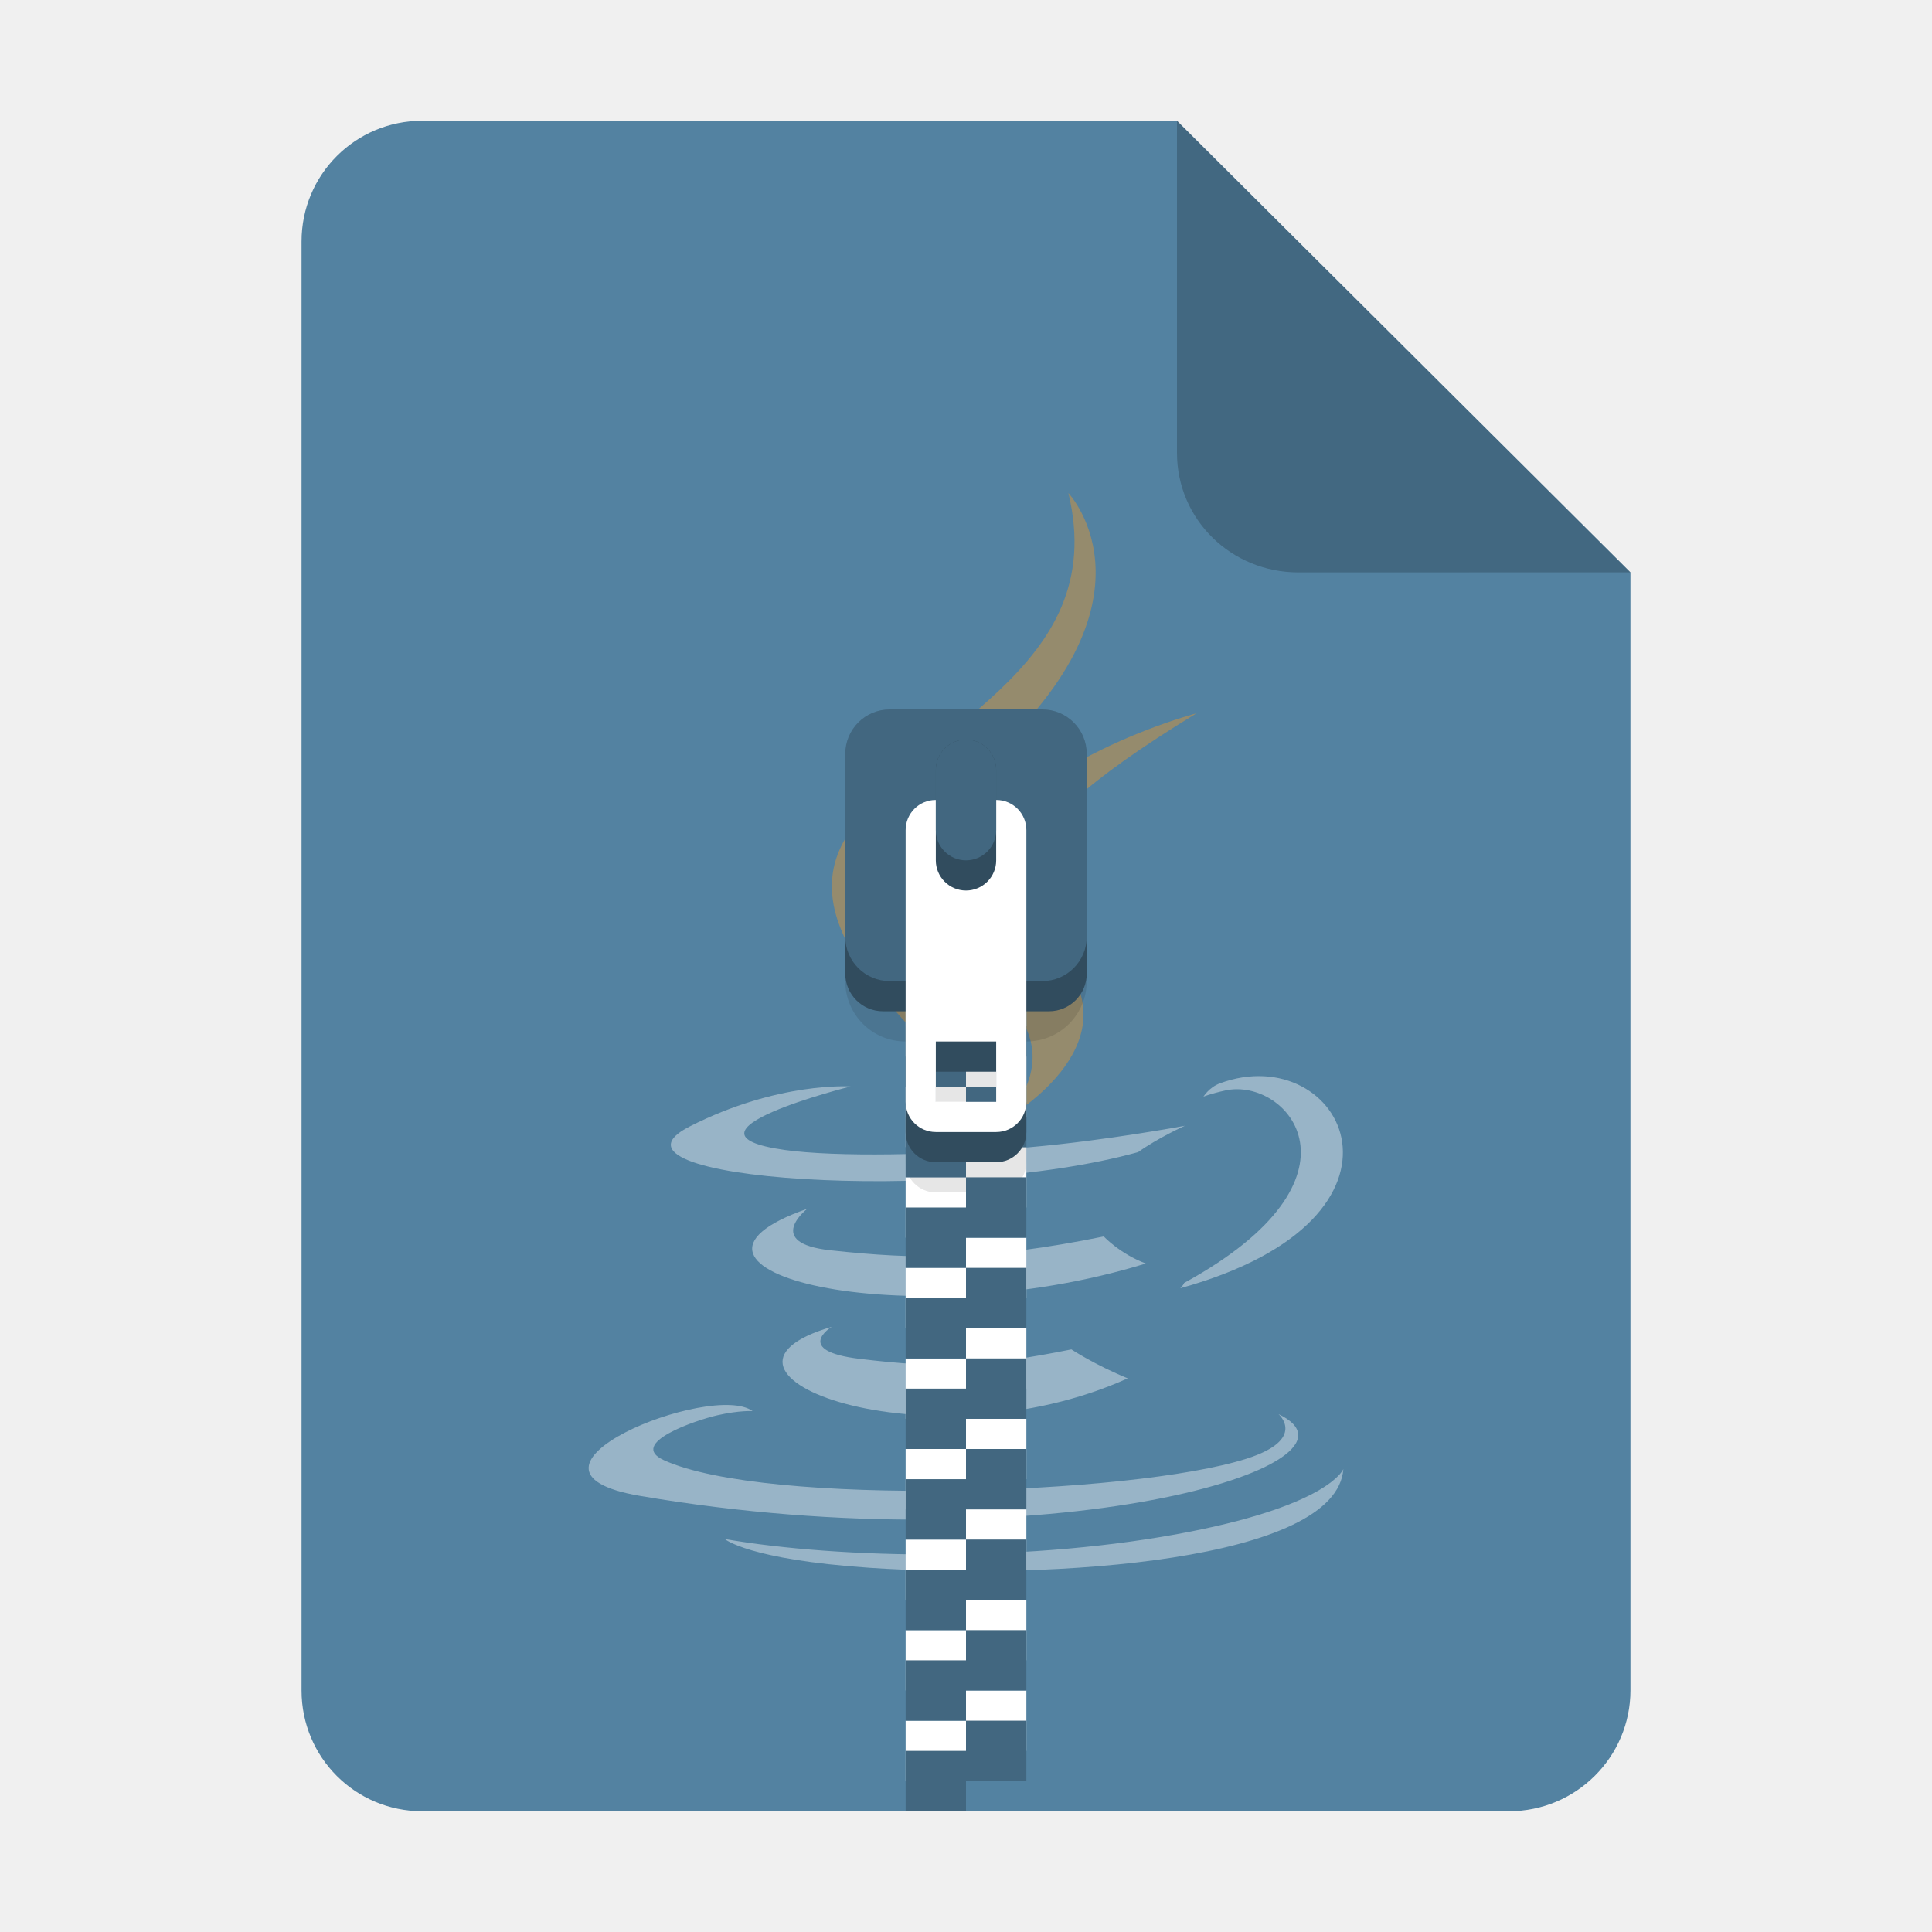
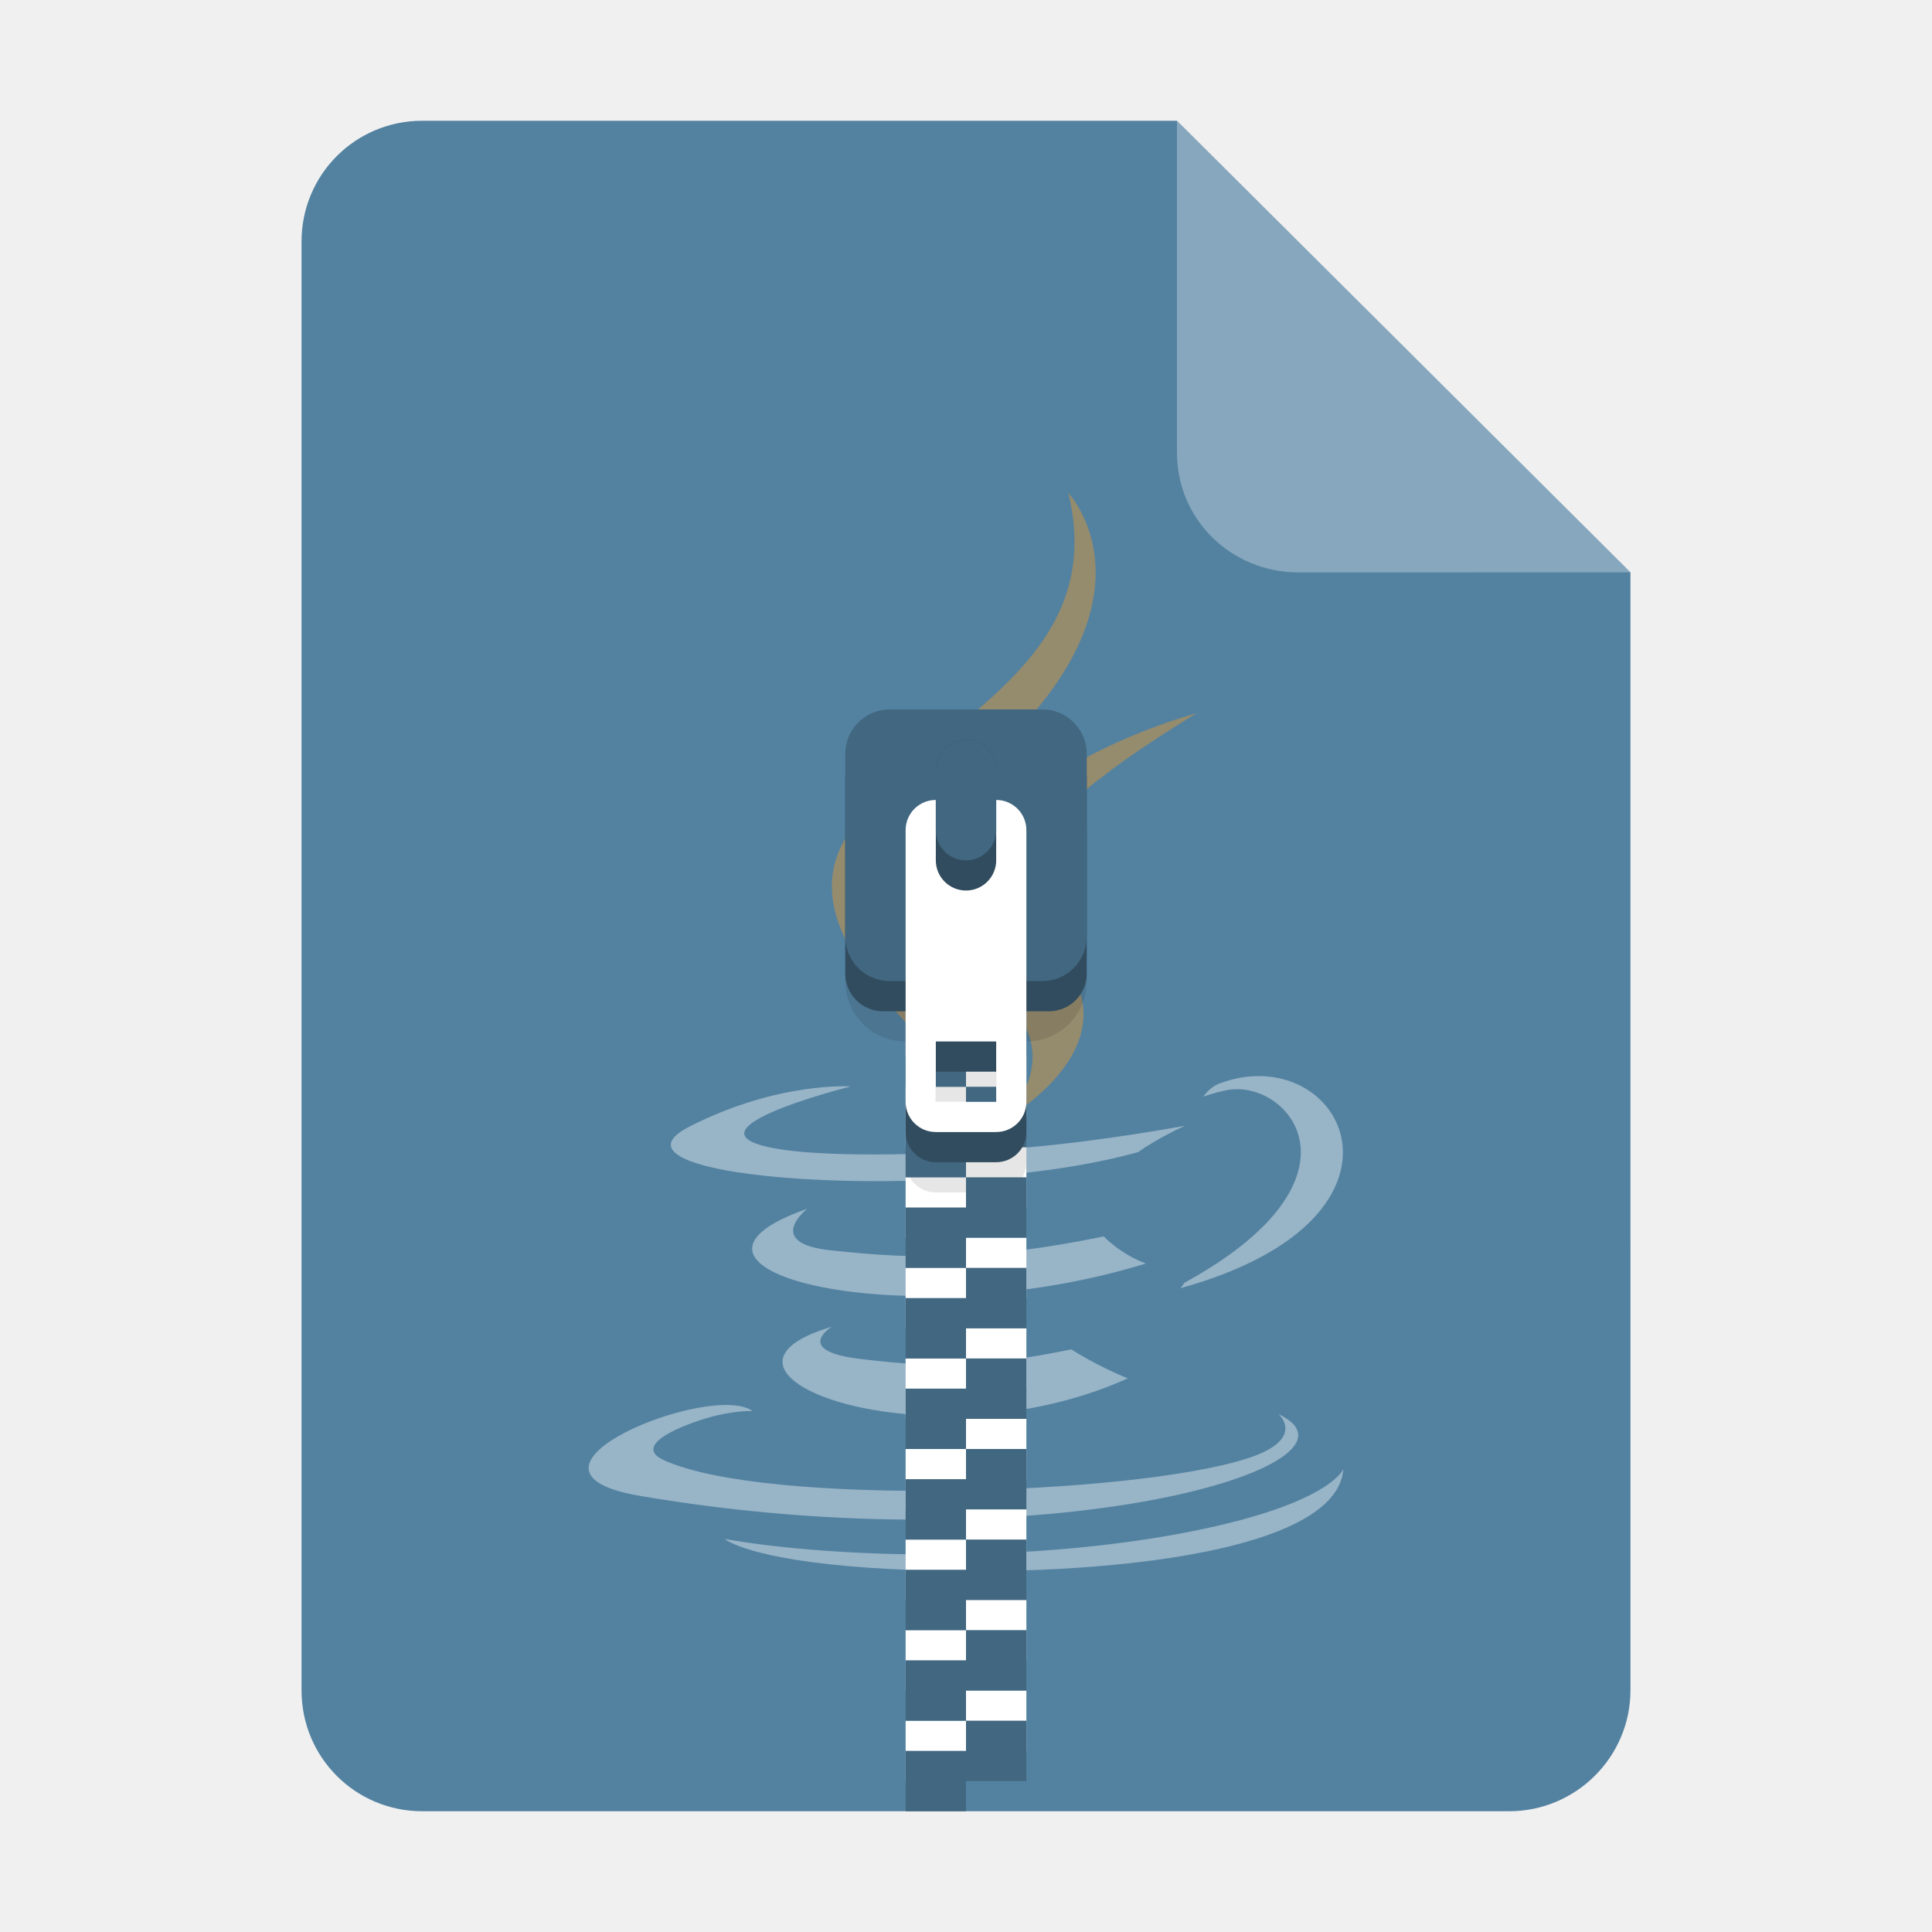
<svg xmlns="http://www.w3.org/2000/svg" height="128px" viewBox="0 0 128 128" width="128px" version="1.1" id="svg35">
-   <defs id="defs39">
-     <filter height="1.021" y="-0.011" width="1.027" x="-0.014" id="filter16020-6" style="color-interpolation-filters:sRGB">
-       <feGaussianBlur id="feGaussianBlur16022-2" stdDeviation="2" />
-     </filter>
-   </defs>
+   <defs id="defs39" />
  <linearGradient id="a" gradientUnits="userSpaceOnUse" x1="36" x2="60" y1="68" y2="68">
    <stop offset="0" stop-color="#ed336c" id="stop2" />
    <stop offset="1" stop-color="#ffa348" id="stop4" />
  </linearGradient>
  <linearGradient id="b" gradientTransform="matrix(0 1 -1 0 144 -32)" gradientUnits="userSpaceOnUse" x1="72" x2="96" y1="68" y2="68">
    <stop offset="0" stop-color="#404ce6" id="stop7" />
    <stop offset="1" stop-color="#c061cb" id="stop9" />
  </linearGradient>
  <linearGradient id="c" gradientUnits="userSpaceOnUse" x1="68.849" x2="95.258" y1="84" y2="84">
    <stop offset="0" stop-color="#33d1c6" id="stop12" />
    <stop offset="1" stop-color="#1c25d8" id="stop14" />
  </linearGradient>
  <path id="path1873-0" d="M 27.978,8 H 77.978 l 30.043,29.918 0.001,74.06 c 7e-5,4.432 -3.612,8.022 -8.044,8.022 H 27.978 c -4.432,0 -8,-3.568 -8,-8 V 16 c 0,-4.432 3.568,-8 8,-8 z" clip-path="none" style="font-variation-settings:normal;display:inline;vector-effect:none;fill:#5382a1;fill-opacity:1;stroke:none;stroke-width:6.517;stroke-linecap:butt;stroke-linejoin:miter;stroke-miterlimit:4;stroke-dasharray:none;stroke-dashoffset:0;stroke-opacity:1;marker:none;marker-start:none;marker-mid:none;marker-end:none;paint-order:normal;enable-background:new;stop-color:#000000" />
  <g id="g7256" transform="matrix(1.5625,0,0,1.5625,-73.49896,-77.15829)" style="opacity:0.4">
    <path d="m 82.305,105.64 c 0,0 -1.657,1.016 1.181,1.359 3.438,0.414 5.195,0.354 8.983,-0.4 0,0 0.998,0.658 2.389,1.227 -8.494,3.834 -19.224,-0.222 -12.553,-2.186 z" id="path2888-3" style="fill:#ffffff;fill-opacity:1;stroke-width:0.763" />
    <path d="m 81.267,100.636 c 0,0 -1.859,1.45 0.981,1.759 3.673,0.4 6.573,0.432 11.593,-0.586 0,0 0.693,0.741 1.784,1.147 -10.269,3.165 -21.705,0.249 -14.359,-2.32 z" id="path2890-6" style="fill:#ffffff;fill-opacity:1;stroke-width:0.763" />
    <path d="m 90.016,92.145 c 2.094,2.54 -0.549,4.823 -0.549,4.823 0,0 5.314,-2.89 2.874,-6.51 -2.28,-3.375 -4.027,-5.051 5.435,-10.833 9.7e-5,0 -14.853,3.908 -7.76,12.52 z" id="path2892-0" style="fill:#f8981d;fill-opacity:1;stroke-width:0.763" />
    <path d="m 101.25,109.342 c 0,0 1.227,1.065 -1.351,1.889 -4.902,1.564 -20.406,2.036 -24.712,0.063 -1.547,-0.71 1.355,-1.694 2.268,-1.902 0.952,-0.217 1.496,-0.177 1.496,-0.177 -1.722,-1.277 -11.127,2.509 -4.777,3.594 17.317,2.958 31.567,-1.332 27.075,-3.467 z" id="path2894-6" style="fill:#ffffff;fill-opacity:1;stroke-width:0.763" />
    <path d="m 83.103,95.45 c 0,0 -7.885,1.974 -2.792,2.691 2.151,0.303 6.437,0.233 10.431,-0.12 3.264,-0.289 6.539,-0.906 6.539,-0.906 0,0 -1.15,0.52 -1.983,1.118 -8.009,2.219 -23.478,1.186 -19.024,-1.083 3.765,-1.919 6.828,-1.701 6.828,-1.701 z" id="path2896-2" style="fill:#ffffff;fill-opacity:1;stroke-width:0.763" />
    <path d="m 97.249,103.78 c 8.141,-4.456 4.376,-8.739 1.749,-8.162 -0.642,0.141 -0.931,0.264 -0.931,0.264 0,0 0.239,-0.395 0.695,-0.565 5.198,-1.924 9.194,5.678 -1.676,8.688 -9.8e-5,0 0.125,-0.119 0.163,-0.226 z" id="path2898-6" style="fill:#ffffff;fill-opacity:1;stroke-width:0.763" />
    <path d="m 92.341,70.287 c 0,0 4.507,4.752 -4.277,12.057 -7.044,5.862 -1.606,9.204 -0.002,13.023 -4.112,-3.909 -7.128,-7.35 -5.105,-10.552 2.971,-4.7 11.203,-6.98 9.384,-14.527 z" id="path2900-1" style="fill:#f8981d;fill-opacity:1;stroke-width:0.763" />
    <path d="m 83.903,115.858 c 7.812,0.526 19.813,-0.293 20.097,-4.188 0,0 -0.546,1.477 -6.457,2.648 -6.669,1.323 -14.896,1.169 -19.773,0.32 0,0 0.999,0.871 6.134,1.22 z" id="path2902-8" style="fill:#ffffff;fill-opacity:1;stroke-width:0.763" />
  </g>
  <g transform="translate(-9.050721e-6,-118)" id="g1208" style="display:inline;fill:#c0bfbc;stroke-width:0.25;enable-background:new">
    <path style="opacity:1;fill:#ffffff;fill-opacity:1;stroke:none;stroke-width:0.125;stroke-linecap:butt;stroke-linejoin:miter;stroke-miterlimit:4;stroke-dasharray:none;stroke-dashoffset:0;stroke-opacity:1;marker:none;paint-order:normal" d="m 60,178 v 4 h 4 v -2 h 4 v -2 h -4 z m 4,4 v 2 h -4 v 4 h 4 v -2 h 4 v -4 z m 0,6 v 2 h -4 v 4 h 4 v -2 h 4 v -4 z m 0,6 v 2 h -4 v 4 h 4 v -2 h 4 v -2 -2 z m 0,6 v 2 h -4 v 4 h 4 v -2 h 4 v -4 z m 0,6 v 2 h -4 v 4 h 4 v -2 h 4 v -4 z m 0,6 v 2 h -4 v 4 h 4 v -2 h 4 v -2 -2 z m 0,6 v 2 h -4 v 4 h 4 v -2 h 4 v -4 z m 0,6 v 2 h -4 v 4 h 4 v -2 h 4 v -4 z m 0,6 v 2 h -4 v 4 h 4 v -2 h 4 v -2 -2 z" id="path1204" />
  </g>
  <path id="path1211" d="m 60,51 c -2.216,0 -4,1.784 -4,4 v 10 c 0,2.216 1.784,4 4,4 v 8 c 0,1.108 0.892,2 2,2 h 4 c 1.108,0 2,-0.892 2,-2 v -8 c 2.216,0 4,-1.784 4,-4 v -10 c 0,-2.216 -1.784,-4 -4,-4 z m 2,22 h 4 v 4 h -4 z" style="display:inline;opacity:0.1;fill:#000000;fill-opacity:1;stroke:none;stroke-width:0.5;stroke-linecap:round;stroke-linejoin:round;stroke-miterlimit:4;stroke-dasharray:none;stroke-dashoffset:0;stroke-opacity:1;enable-background:new" />
  <path id="path41396" d="m 60,62 v 4 h 4 v -2 h 4 v -2 h -4 z m 4,4 v 2 h -4 v 4 h 4 v -2 h 4 v -4 z m 0,6 v 2 h -4 v 4 h 4 v -2 h 4 v -4 z m 0,6 v 2 h -4 v 4 h 4 v -2 h 4 v -2 -2 z m 0,6 v 2 h -4 v 4 h 4 v -2 h 4 v -4 z m 0,6 v 2 h -4 v 4 h 4 v -2 h 4 v -4 z m 0,6 v 2 h -4 v 4 h 4 V 100 h 4 v -2 -2 z m 0,6 V 104 h -4 v 4 h 4 v -2 h 4 v -4 z m 0,6 v 2 h -4 v 4 h 4 v -2 h 4 v -4 z m 0,6 v 2 h -4 v 4 h 4 v -2 h 4 v -2 -2 z" style="fill:#426780;fill-opacity:1;stroke:none;stroke-width:0.125;stroke-linecap:butt;stroke-linejoin:miter;stroke-miterlimit:4;stroke-dasharray:none;stroke-dashoffset:0;stroke-opacity:1;marker:none;paint-order:normal" />
  <path style="vector-effect:none;fill:#314c5e;fill-opacity:1;stroke:none;stroke-width:0.5;stroke-linecap:round;stroke-linejoin:round;stroke-miterlimit:4;stroke-dasharray:none;stroke-dashoffset:0;stroke-opacity:1" d="m 62,57 c -1.108,0 -2,0.892 -2,2 v 16 c 0,1.108 0.892,2 2,2 h 4 c 1.108,0 2,-0.892 2,-2 V 59 c 0,-1.108 -0.892,-2 -2,-2 z m 0,14 h 4 v 4 h -4 z" id="path1214" />
  <rect ry="2.503" rx="2.503" y="49" x="56" height="18" width="16" id="rect1216" style="display:inline;vector-effect:none;fill:#314c5e;fill-opacity:1;stroke:none;stroke-width:0.5;stroke-linecap:round;stroke-linejoin:round;stroke-miterlimit:4;stroke-dasharray:none;stroke-dashoffset:0;stroke-opacity:1;enable-background:new" />
  <rect ry="2.945" rx="2.945" y="47" x="56" height="18" width="16" id="rect1218" style="display:inline;vector-effect:none;fill:#426780;fill-opacity:1;stroke:none;stroke-width:2;stroke-linecap:butt;stroke-linejoin:round;stroke-miterlimit:4;stroke-dasharray:none;stroke-dashoffset:0;stroke-opacity:1;enable-background:new" />
  <path id="path1220" d="m 62,53 c -1.108,0 -2,0.892 -2,2 v 18 c 0,1.108 0.892,2 2,2 h 4 c 1.108,0 2,-0.892 2,-2 v -18 c 0,-1.108 -0.892,-2 -2,-2 z m 0,16 h 4 v 4 h -4 z" style="fill:#ffffff;fill-opacity:1;stroke:none;stroke-width:0.5;stroke-linecap:round;stroke-linejoin:round;stroke-miterlimit:4;stroke-dasharray:none;stroke-dashoffset:0;stroke-opacity:1" />
  <rect transform="scale(1,-1)" ry="2" rx="2" y="-59" x="62" height="10" width="4" id="rect1222" style="display:inline;fill:#314c5e;fill-opacity:1;stroke:none;stroke-width:0.125;stroke-linecap:butt;stroke-linejoin:miter;stroke-miterlimit:4;stroke-dasharray:none;stroke-dashoffset:0;stroke-opacity:1;marker:none;paint-order:normal;enable-background:new" />
  <rect style="display:inline;fill:#426780;fill-opacity:1;stroke:none;stroke-width:0.125;stroke-linecap:butt;stroke-linejoin:miter;stroke-miterlimit:4;stroke-dasharray:none;stroke-dashoffset:0;stroke-opacity:1;marker:none;paint-order:normal;enable-background:new" id="rect1224" width="4" height="8" x="62" y="-57" rx="2" ry="2" transform="scale(1,-1)" />
-   <path id="path1875-7" d="M 77.978,8 V 30 c 0,4.432 3.611,7.923 8.043,7.923 l 22,-0.005 z" style="font-variation-settings:normal;display:inline;vector-effect:none;fill:#000000;fill-opacity:0.2;stroke:none;stroke-width:6.517;stroke-linecap:butt;stroke-linejoin:miter;stroke-miterlimit:4;stroke-dasharray:none;stroke-dashoffset:0;stroke-opacity:1;marker:none;marker-start:none;marker-mid:none;marker-end:none;paint-order:normal;enable-background:new;stop-color:#000000" />
+   <path id="path1875-7" d="M 77.978,8 V 30 c 0,4.432 3.611,7.923 8.043,7.923 l 22,-0.005 z" style="font-variation-settings:normal;display:inline;vector-effect:none;fill:#ffffff;fill-opacity:0.3;stroke:none;stroke-width:6.517;stroke-linecap:butt;stroke-linejoin:miter;stroke-miterlimit:4;stroke-dasharray:none;stroke-dashoffset:0;stroke-opacity:1;marker:none;marker-start:none;marker-mid:none;marker-end:none;paint-order:normal;enable-background:new;stop-color:#000000" />
</svg>
